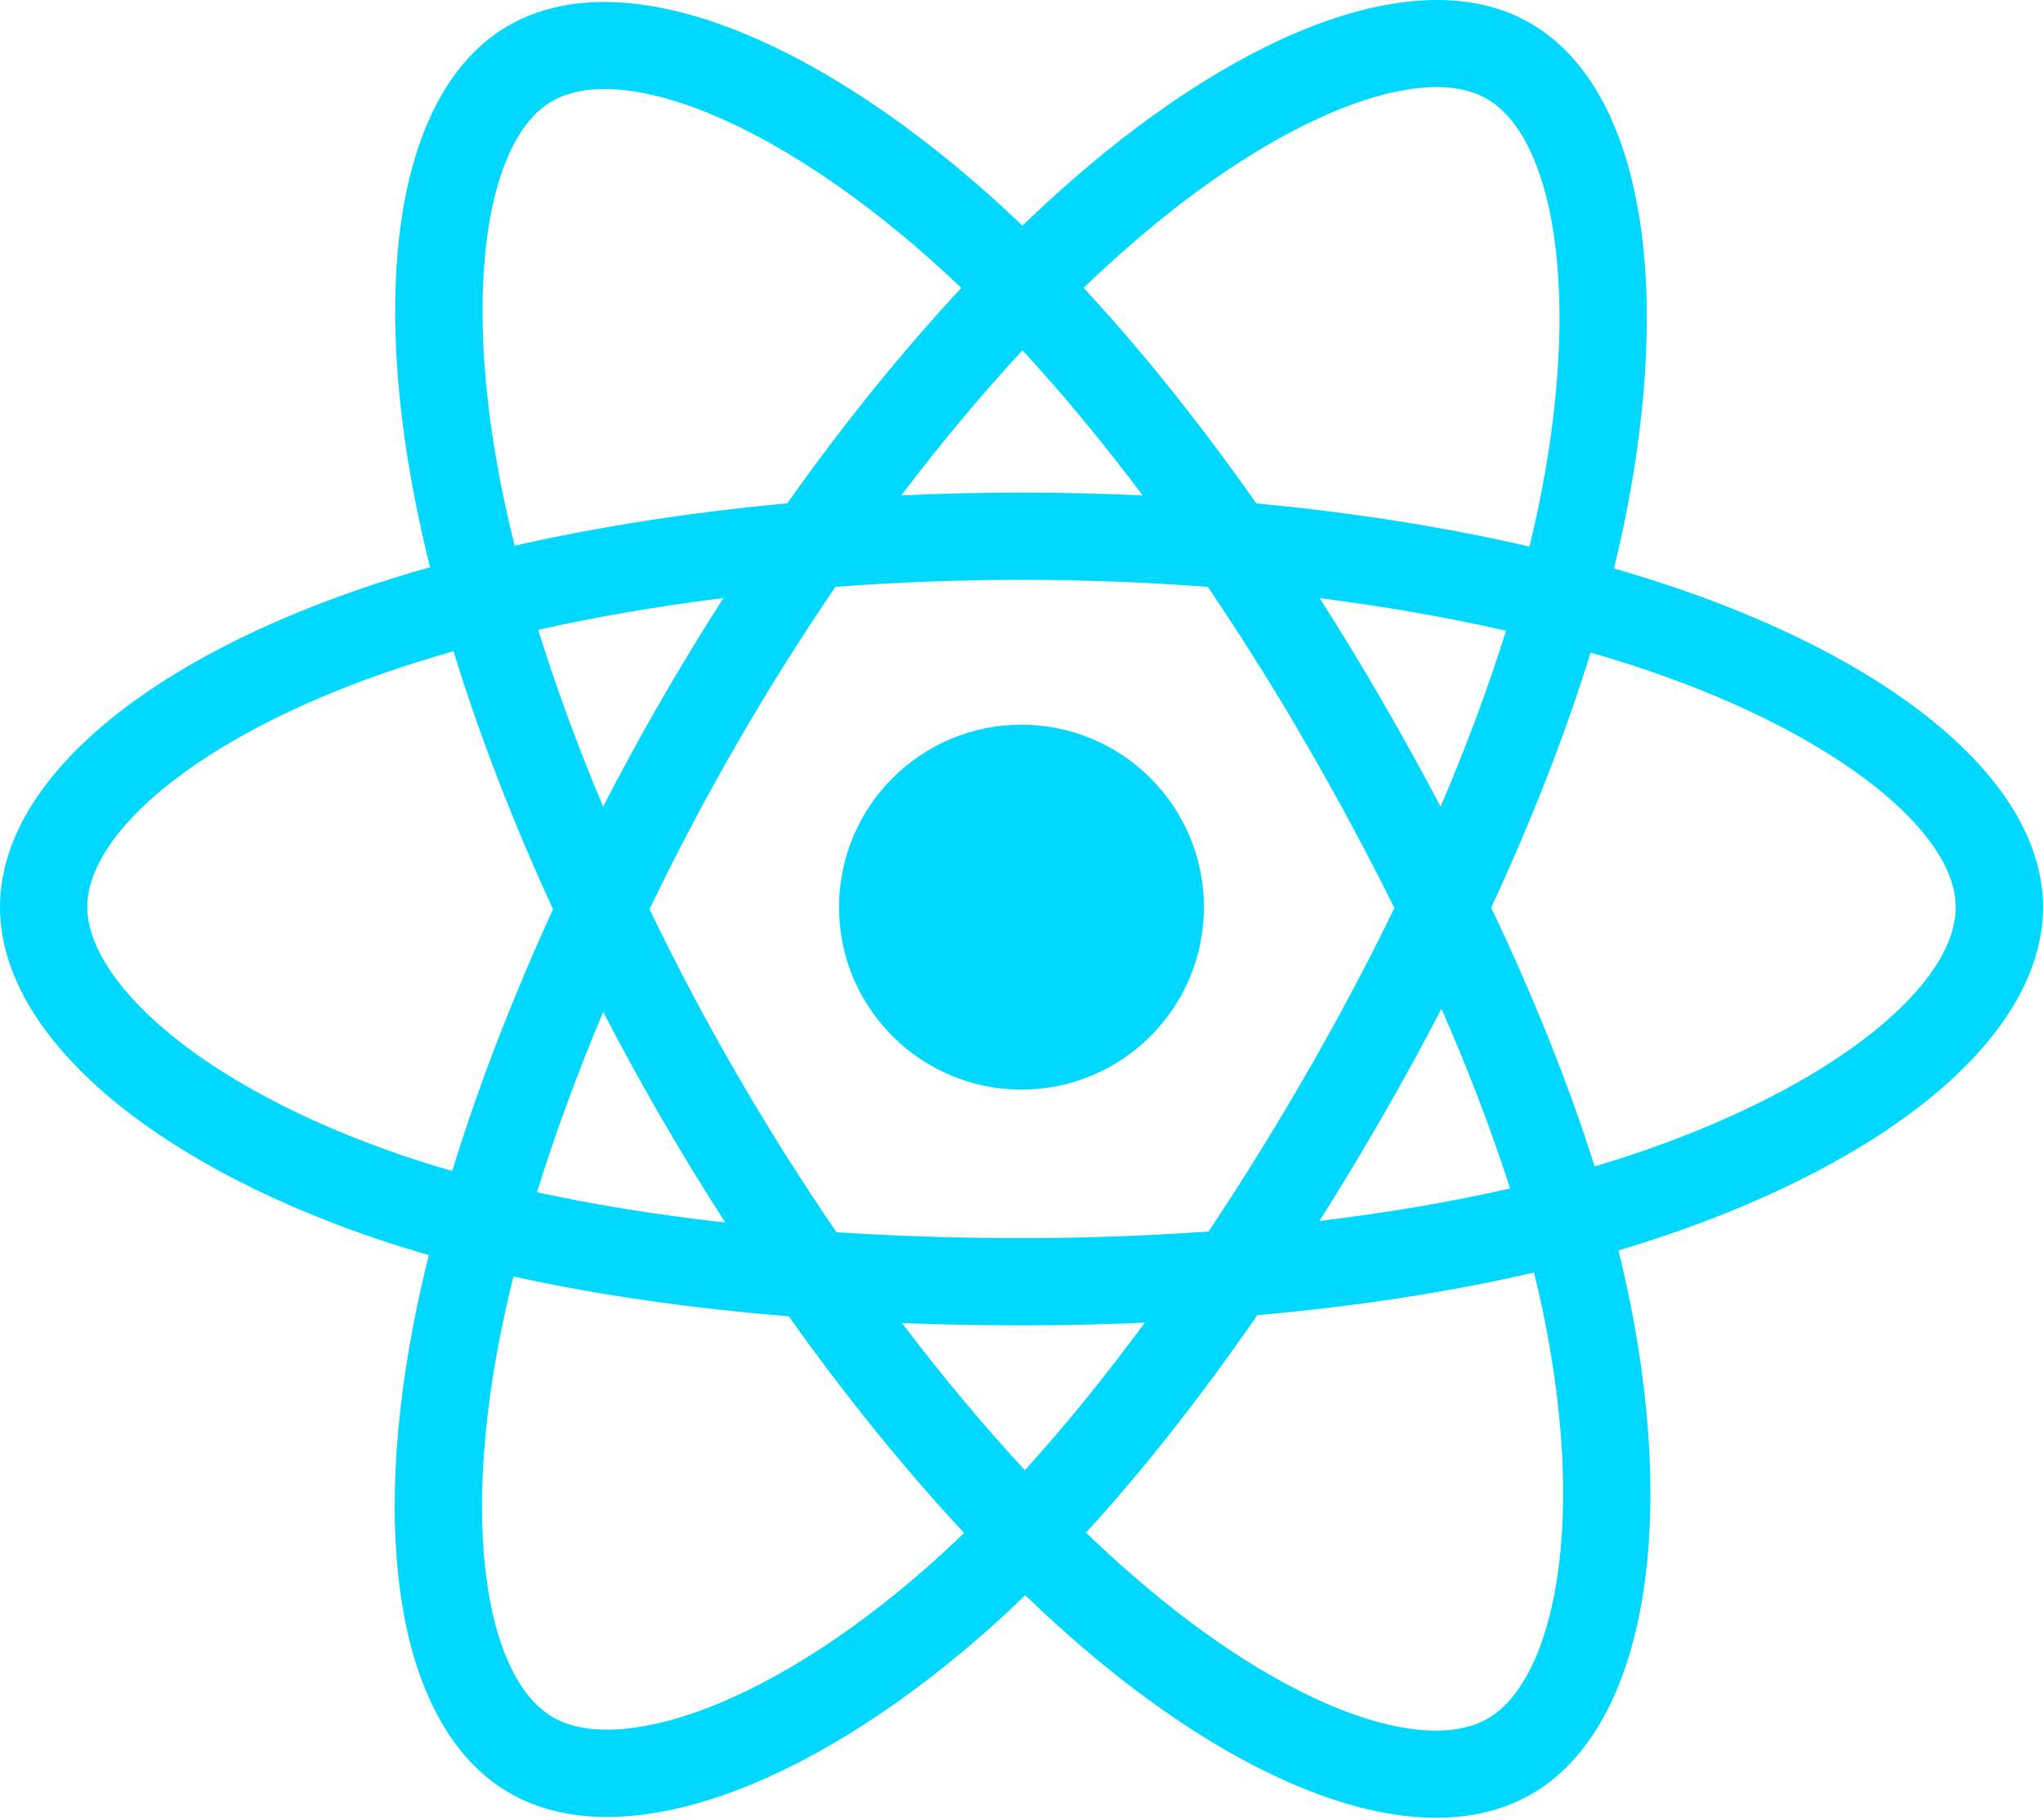
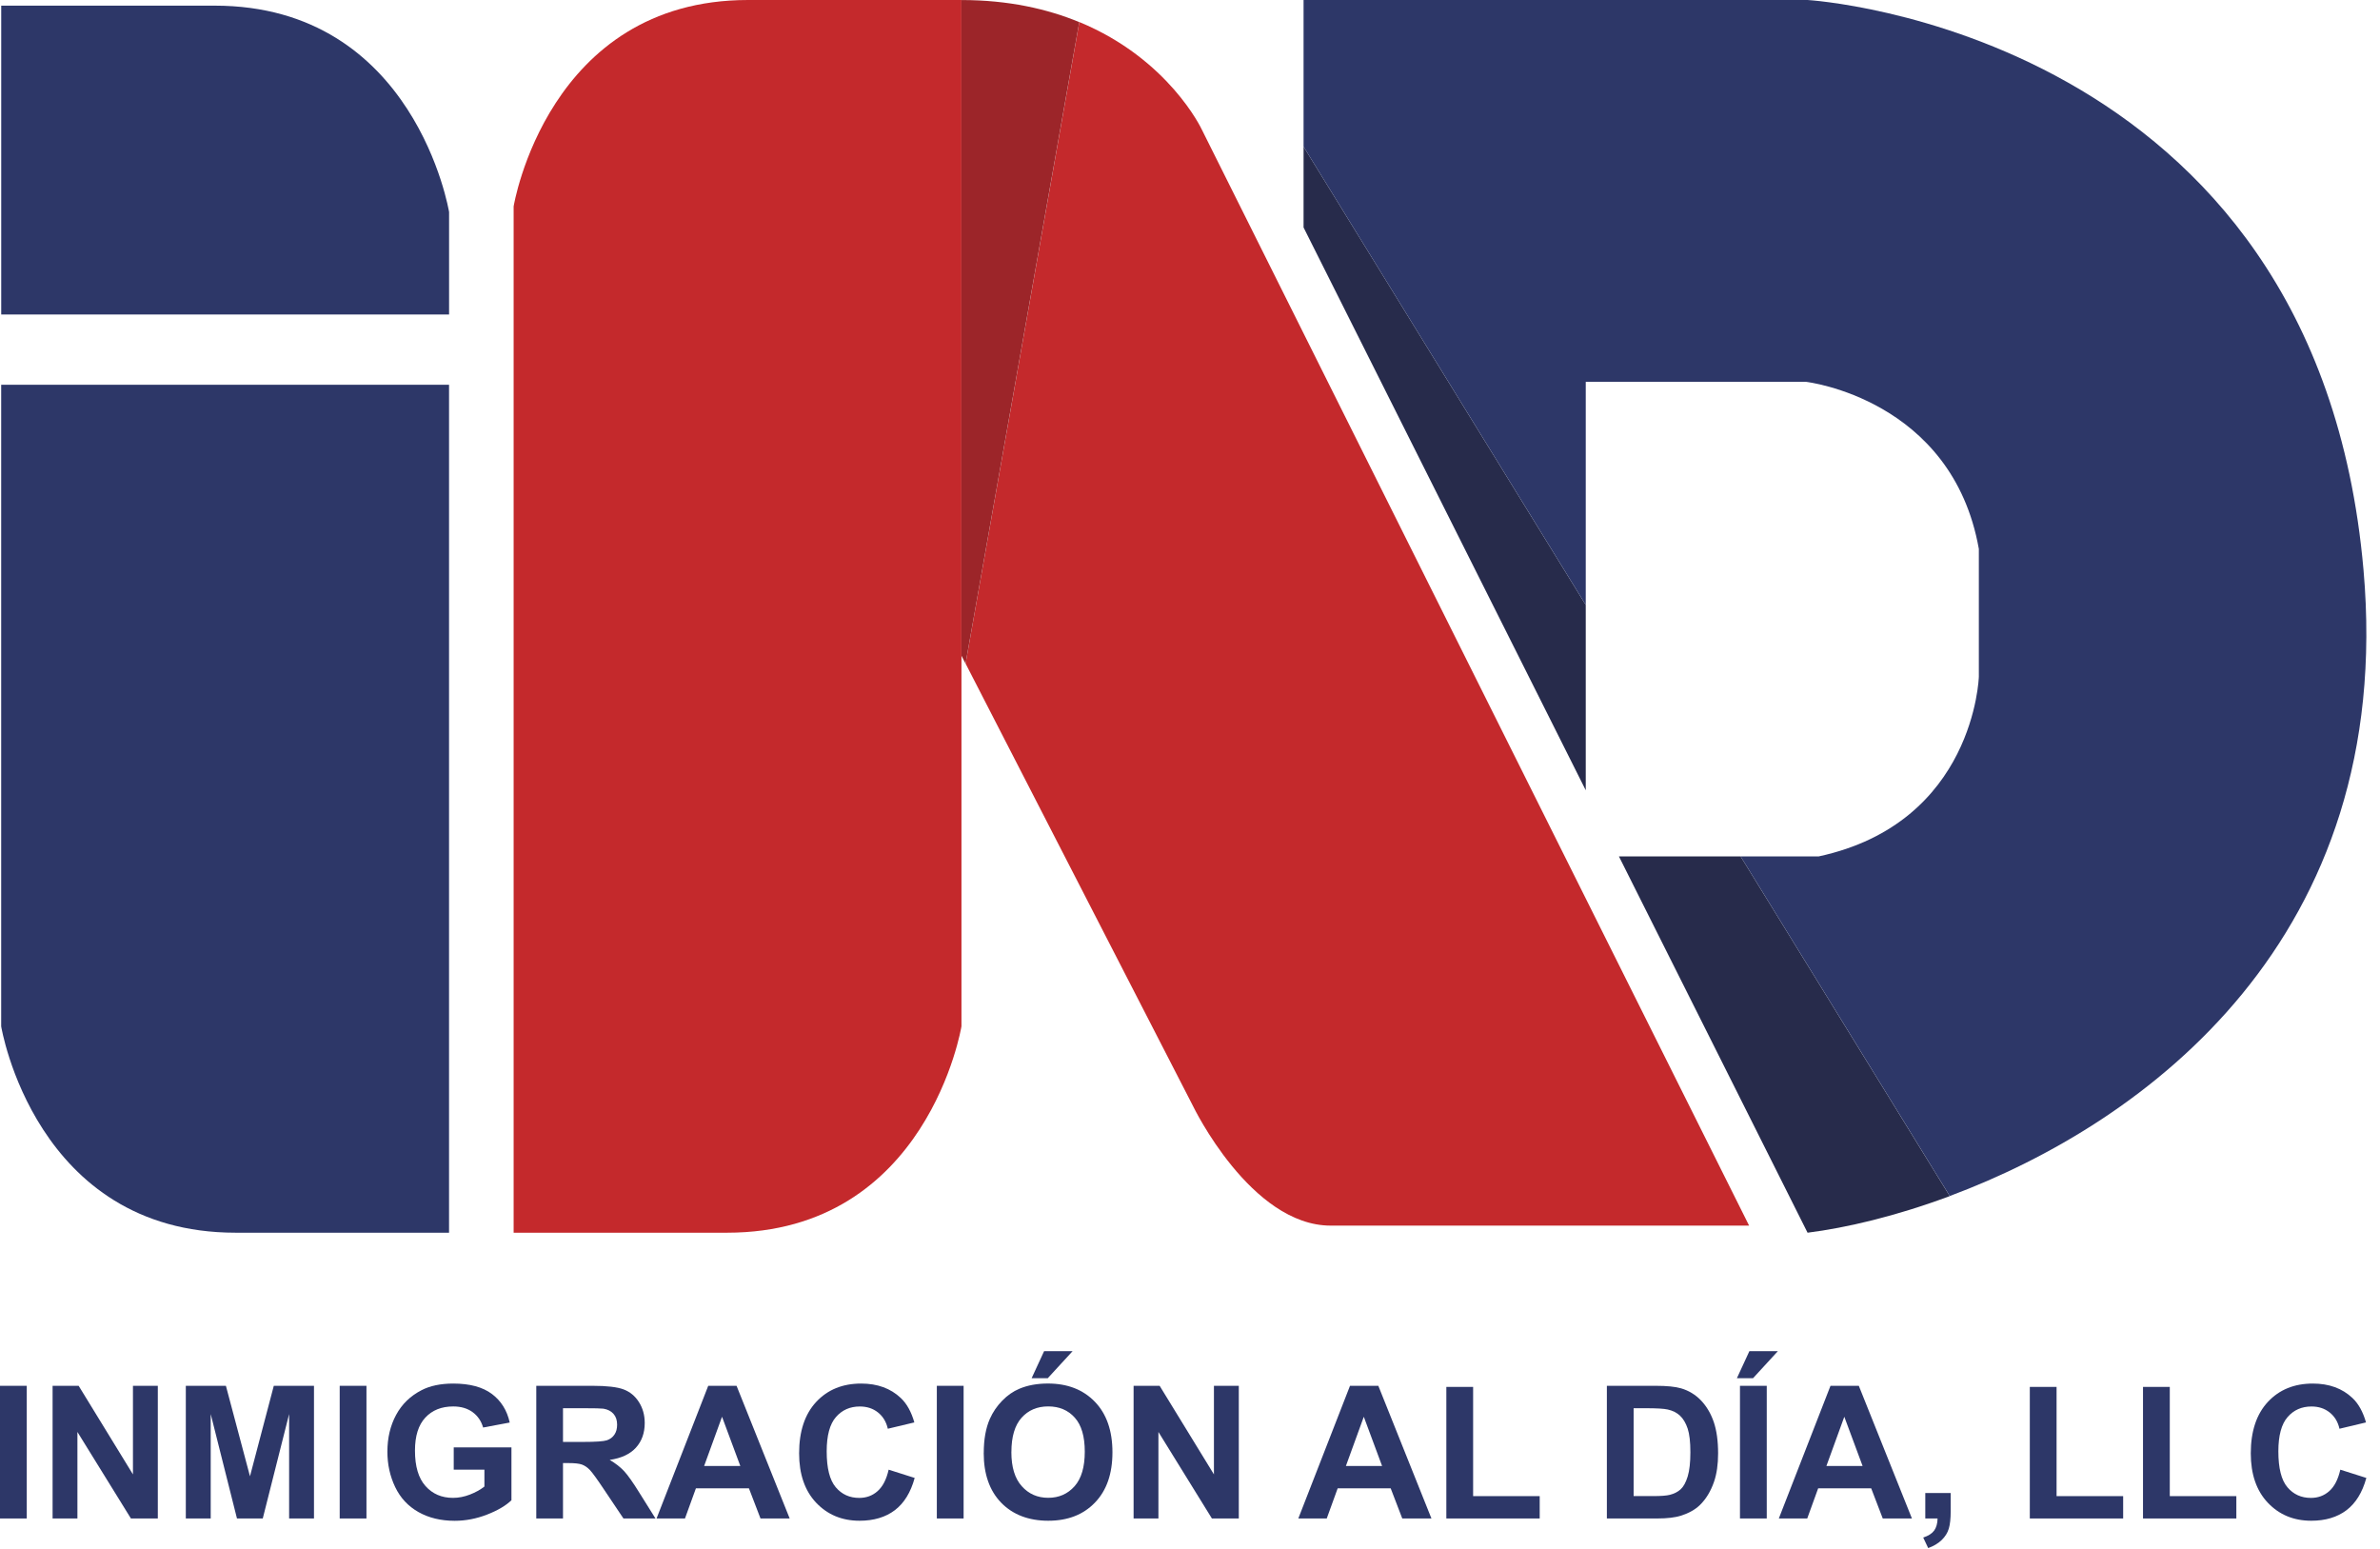
- <svg xmlns="http://www.w3.org/2000/svg" aria-hidden="true" role="img" class="iconify iconify--logos" width="35.93" height="32" preserveAspectRatio="xMidYMid meet" viewBox="0 0 256 228">
-   <path fill="#00D8FF" d="M210.483 73.824a171.49 171.49 0 0 0-8.24-2.597c.465-1.9.893-3.777 1.273-5.621c6.238-30.281 2.16-54.676-11.769-62.708c-13.355-7.7-35.196.329-57.254 19.526a171.23 171.23 0 0 0-6.375 5.848a155.866 155.866 0 0 0-4.241-3.917C100.759 3.829 77.587-4.822 63.673 3.233C50.33 10.957 46.379 33.89 51.995 62.588a170.974 170.974 0 0 0 1.892 8.48c-3.28.932-6.445 1.924-9.474 2.98C17.309 83.498 0 98.307 0 113.668c0 15.865 18.582 31.778 46.812 41.427a145.52 145.52 0 0 0 6.921 2.165a167.467 167.467 0 0 0-2.01 9.138c-5.354 28.2-1.173 50.591 12.134 58.266c13.744 7.926 36.812-.22 59.273-19.855a145.567 145.567 0 0 0 5.342-4.923a168.064 168.064 0 0 0 6.92 6.314c21.758 18.722 43.246 26.282 56.54 18.586c13.731-7.949 18.194-32.003 12.4-61.268a145.016 145.016 0 0 0-1.535-6.842c1.62-.48 3.21-.974 4.76-1.488c29.348-9.723 48.443-25.443 48.443-41.52c0-15.417-17.868-30.326-45.517-39.844Zm-6.365 70.984c-1.4.463-2.836.91-4.3 1.345c-3.24-10.257-7.612-21.163-12.963-32.432c5.106-11 9.31-21.767 12.459-31.957c2.619.758 5.16 1.557 7.61 2.4c23.69 8.156 38.14 20.213 38.14 29.504c0 9.896-15.606 22.743-40.946 31.14Zm-10.514 20.834c2.562 12.94 2.927 24.64 1.23 33.787c-1.524 8.219-4.59 13.698-8.382 15.893c-8.067 4.67-25.32-1.4-43.927-17.412a156.726 156.726 0 0 1-6.437-5.87c7.214-7.889 14.423-17.06 21.459-27.246c12.376-1.098 24.068-2.894 34.671-5.345a134.17 134.17 0 0 1 1.386 6.193ZM87.276 214.515c-7.882 2.783-14.16 2.863-17.955.675c-8.075-4.657-11.432-22.636-6.853-46.752a156.923 156.923 0 0 1 1.869-8.499c10.486 2.32 22.093 3.988 34.498 4.994c7.084 9.967 14.501 19.128 21.976 27.15a134.668 134.668 0 0 1-4.877 4.492c-9.933 8.682-19.886 14.842-28.658 17.94ZM50.35 144.747c-12.483-4.267-22.792-9.812-29.858-15.863c-6.35-5.437-9.555-10.836-9.555-15.216c0-9.322 13.897-21.212 37.076-29.293c2.813-.98 5.757-1.905 8.812-2.773c3.204 10.42 7.406 21.315 12.477 32.332c-5.137 11.18-9.399 22.249-12.634 32.792a134.718 134.718 0 0 1-6.318-1.979Zm12.378-84.26c-4.811-24.587-1.616-43.134 6.425-47.789c8.564-4.958 27.502 2.111 47.463 19.835a144.318 144.318 0 0 1 3.841 3.545c-7.438 7.987-14.787 17.08-21.808 26.988c-12.04 1.116-23.565 2.908-34.161 5.309a160.342 160.342 0 0 1-1.76-7.887Zm110.427 27.268a347.8 347.8 0 0 0-7.785-12.803c8.168 1.033 15.994 2.404 23.343 4.08c-2.206 7.072-4.956 14.465-8.193 22.045a381.151 381.151 0 0 0-7.365-13.322Zm-45.032-43.861c5.044 5.465 10.096 11.566 15.065 18.186a322.04 322.04 0 0 0-30.257-.006c4.974-6.559 10.069-12.652 15.192-18.18ZM82.802 87.83a323.167 323.167 0 0 0-7.227 13.238c-3.184-7.553-5.909-14.98-8.134-22.152c7.304-1.634 15.093-2.97 23.209-3.984a321.524 321.524 0 0 0-7.848 12.897Zm8.081 65.352c-8.385-.936-16.291-2.203-23.593-3.793c2.26-7.3 5.045-14.885 8.298-22.6a321.187 321.187 0 0 0 7.257 13.246c2.594 4.48 5.28 8.868 8.038 13.147Zm37.542 31.03c-5.184-5.592-10.354-11.779-15.403-18.433c4.902.192 9.899.29 14.978.29c5.218 0 10.376-.117 15.453-.343c-4.985 6.774-10.018 12.97-15.028 18.486Zm52.198-57.817c3.422 7.8 6.306 15.345 8.596 22.52c-7.422 1.694-15.436 3.058-23.88 4.071a382.417 382.417 0 0 0 7.859-13.026a347.403 347.403 0 0 0 7.425-13.565Zm-16.898 8.101a358.557 358.557 0 0 1-12.281 19.815a329.4 329.4 0 0 1-23.444.823c-7.967 0-15.716-.248-23.178-.732a310.202 310.202 0 0 1-12.513-19.846h.001a307.41 307.41 0 0 1-10.923-20.627a310.278 310.278 0 0 1 10.89-20.637l-.001.001a307.318 307.318 0 0 1 12.413-19.761c7.613-.576 15.42-.876 23.31-.876H128c7.926 0 15.743.303 23.354.883a329.357 329.357 0 0 1 12.335 19.695a358.489 358.489 0 0 1 11.036 20.54a329.472 329.472 0 0 1-11 20.722Zm22.56-122.124c8.572 4.944 11.906 24.881 6.52 51.026c-.344 1.668-.73 3.367-1.15 5.09c-10.622-2.452-22.155-4.275-34.23-5.408c-7.034-10.017-14.323-19.124-21.64-27.008a160.789 160.789 0 0 1 5.888-5.4c18.9-16.447 36.564-22.941 44.612-18.3ZM128 90.808c12.625 0 22.86 10.235 22.86 22.86s-10.235 22.86-22.86 22.86s-22.86-10.235-22.86-22.86s10.235-22.86 22.86-22.86Z" />
+ <svg xmlns="http://www.w3.org/2000/svg" width="123" height="80" viewBox="0 0 123 80" fill="none">
+   <path d="M89.956 44.258H83.668L93.416 63.703C95.415 63.452 97.985 62.848 100.765 61.812L89.956 44.258Z" fill="#272B4B" />
+   <path d="M67.369 7.578V11.754L81.953 40.839V31.262L67.369 7.578Z" fill="#272B4B" />
+   <path d="M122.148 29.458C119.702 1.543 93.416 0 93.416 0H67.369V7.578L81.953 31.26V19.733H93.344C93.344 19.733 100.889 20.604 102.268 28.367V34.97C102.268 34.97 102.05 42.515 93.997 44.256H89.956L100.765 61.807C110.896 58.03 123.819 48.508 122.148 29.454V29.458Z" fill="#2D3768" />
+   <path d="M0.063 0.29V16.253H23.209V10.958C23.209 10.958 21.468 0.292 11.093 0.292H0.066L0.063 0.29Z" fill="#2D3768" />
+   <path d="M23.207 63.703V19.882H0.061V53.038C0.061 53.038 1.802 63.703 12.177 63.703H23.205H23.207Z" fill="#2D3768" />
+   <path d="M38.662 0C28.287 0 26.545 10.665 26.545 10.665V63.703H37.573C47.948 63.703 49.689 53.038 49.689 53.038V0H38.662Z" fill="#C4292C" />
+   <path d="M62.1 6.674C62.1 6.674 60.398 3.046 55.781 1.139L49.903 34.293L61.663 57.171C61.663 57.171 64.637 63.337 68.774 63.337H90.395L62.1 6.674Z" fill="#C4292C" />
+   <path d="M55.486 2.793V2.784L55.779 1.143C54.136 0.465 52.128 0.002 49.689 0.002V33.885L49.901 34.297L55.484 2.795L55.486 2.793Z" fill="#9C2529" />
+   <path d="M0 78.471V71.615H1.383V78.471H0Z" fill="#2D3768" />
+   <path d="M2.718 78.471V71.615H4.065L6.871 76.193V71.615H8.156V78.471H6.766L4.001 74V78.471H2.716H2.718Z" fill="#2D3768" />
+   <path d="M9.603 78.471V71.615H11.675L12.919 76.291L14.15 71.615H16.227V78.471H14.942V73.075L13.58 78.471H12.247L10.89 73.075V78.471H9.605H9.603Z" fill="#2D3768" />
+   <path d="M17.556 78.471V71.615H18.939V78.471H17.556Z" fill="#2D3768" />
+   <path d="M23.449 75.95V74.796H26.432V77.528C26.142 77.809 25.721 78.056 25.171 78.27C24.621 78.484 24.062 78.591 23.5 78.591C22.782 78.591 22.158 78.44 21.625 78.139C21.093 77.838 20.691 77.408 20.423 76.847C20.155 76.286 20.021 75.678 20.021 75.021C20.021 74.307 20.172 73.672 20.471 73.118C20.77 72.564 21.208 72.139 21.785 71.842C22.223 71.615 22.771 71.499 23.425 71.499C24.276 71.499 24.942 71.678 25.419 72.034C25.897 72.392 26.205 72.885 26.343 73.513L24.968 73.771C24.872 73.435 24.689 73.168 24.422 72.974C24.156 72.78 23.822 72.682 23.423 72.682C22.819 72.682 22.337 72.874 21.981 73.258C21.623 73.642 21.446 74.209 21.446 74.964C21.446 75.778 21.627 76.389 21.99 76.795C22.352 77.201 22.825 77.406 23.412 77.406C23.702 77.406 23.993 77.349 24.285 77.236C24.577 77.122 24.826 76.985 25.035 76.821V75.95H23.449Z" fill="#2D3768" />
+   <path d="M27.715 78.471V71.615H30.627C31.361 71.615 31.893 71.676 32.225 71.8C32.556 71.923 32.822 72.143 33.021 72.457C33.22 72.771 33.32 73.131 33.32 73.537C33.32 74.052 33.169 74.475 32.866 74.811C32.563 75.145 32.111 75.357 31.509 75.444C31.808 75.619 32.054 75.811 32.251 76.02C32.445 76.23 32.709 76.601 33.038 77.133L33.876 78.471H32.22L31.219 76.978C30.863 76.444 30.621 76.11 30.49 75.97C30.359 75.832 30.219 75.737 30.073 75.684C29.927 75.632 29.694 75.608 29.377 75.608H29.096V78.471H27.712H27.715ZM29.098 74.515H30.121C30.785 74.515 31.199 74.486 31.365 74.43C31.531 74.373 31.66 74.277 31.753 74.139C31.847 74.002 31.893 73.832 31.893 73.624C31.893 73.393 31.832 73.208 31.707 73.066C31.583 72.924 31.411 72.835 31.186 72.797C31.075 72.782 30.736 72.773 30.176 72.773H29.096V74.513L29.098 74.515Z" fill="#2D3768" />
+   <path d="M40.809 78.471H39.303L38.705 76.913H35.965L35.4 78.471H33.931L36.602 71.615H38.066L40.811 78.471H40.809ZM38.26 75.758L37.315 73.214L36.39 75.758H38.26Z" fill="#2D3768" />
+   <path d="M45.929 75.95L47.271 76.376C47.066 77.124 46.724 77.681 46.246 78.043C45.768 78.405 45.159 78.588 44.424 78.588C43.514 78.588 42.766 78.276 42.179 77.657C41.592 77.035 41.299 76.184 41.299 75.106C41.299 73.965 41.594 73.079 42.183 72.446C42.772 71.814 43.547 71.499 44.507 71.499C45.345 71.499 46.028 71.748 46.551 72.243C46.863 72.536 47.097 72.957 47.254 73.507L45.883 73.834C45.803 73.478 45.633 73.197 45.375 72.992C45.118 72.787 44.806 72.684 44.437 72.684C43.928 72.684 43.516 72.867 43.2 73.232C42.883 73.596 42.724 74.187 42.724 75.003C42.724 75.87 42.879 76.487 43.191 76.856C43.503 77.225 43.909 77.408 44.406 77.408C44.775 77.408 45.092 77.292 45.355 77.057C45.62 76.823 45.812 76.454 45.925 75.953L45.929 75.95Z" fill="#2D3768" />
+   <path d="M48.416 78.471V71.615H49.8V78.471H48.416Z" fill="#2D3768" />
+   <path d="M50.841 75.084C50.841 74.386 50.946 73.801 51.155 73.326C51.31 72.976 51.524 72.662 51.794 72.385C52.065 72.108 52.36 71.901 52.68 71.768C53.108 71.587 53.599 71.497 54.158 71.497C55.168 71.497 55.975 71.811 56.582 72.438C57.188 73.064 57.492 73.936 57.492 75.051C57.492 76.166 57.19 77.024 56.588 77.65C55.986 78.276 55.183 78.588 54.175 78.588C53.167 78.588 52.344 78.276 51.742 77.657C51.14 77.035 50.839 76.177 50.839 75.086L50.841 75.084ZM52.268 75.038C52.268 75.815 52.447 76.404 52.807 76.803C53.165 77.205 53.621 77.403 54.173 77.403C54.725 77.403 55.176 77.205 55.532 76.808C55.886 76.411 56.062 75.813 56.062 75.019C56.062 74.225 55.89 73.646 55.545 73.26C55.2 72.874 54.742 72.68 54.173 72.68C53.603 72.68 53.143 72.876 52.794 73.267C52.445 73.659 52.27 74.249 52.27 75.036L52.268 75.038ZM53.315 71.222L53.961 69.823H55.434L54.149 71.222H53.315Z" fill="#2D3768" />
+   <path d="M58.585 78.471V71.615H59.931L62.737 76.193V71.615H64.022V78.471H62.632L59.868 74V78.471H58.583H58.585Z" fill="#2D3768" />
+   <path d="M73.976 78.471H72.47L71.872 76.913H69.132L68.567 78.471H67.098L69.769 71.615H71.233L73.978 78.471H73.976ZM71.427 75.758L70.482 73.214L69.557 75.758H71.427Z" fill="#2D3768" />
+   <path d="M74.748 78.471V71.672H76.132V77.316H79.573V78.471H74.746H74.748Z" fill="#2D3768" />
+   <path d="M83.044 71.615H85.575C86.144 71.615 86.581 71.659 86.88 71.746C87.281 71.864 87.626 72.075 87.914 72.376C88.2 72.68 88.418 73.048 88.569 73.487C88.717 73.926 88.793 74.465 88.793 75.108C88.793 75.673 88.724 76.158 88.584 76.568C88.412 77.067 88.167 77.471 87.849 77.779C87.609 78.012 87.283 78.196 86.875 78.326C86.57 78.422 86.162 78.471 85.649 78.471H83.044V71.615ZM84.427 72.773V77.314H85.462C85.848 77.314 86.127 77.292 86.299 77.249C86.524 77.192 86.71 77.098 86.858 76.963C87.006 76.828 87.126 76.607 87.22 76.302C87.314 75.994 87.36 75.577 87.36 75.047C87.36 74.517 87.314 74.111 87.22 73.827C87.126 73.544 86.995 73.321 86.827 73.162C86.659 73.003 86.445 72.896 86.186 72.839C85.992 72.795 85.614 72.773 85.049 72.773H84.427Z" fill="#2D3768" />
+   <path d="M89.764 71.222L90.41 69.823H91.883L90.598 71.222H89.764ZM89.923 78.471V71.615H91.307V78.471H89.923Z" fill="#2D3768" />
+   <path d="M98.808 78.471H97.302L96.705 76.913H93.964L93.399 78.471H91.931L94.601 71.615H96.065L98.81 78.471H98.808ZM96.26 75.758L95.315 73.214L94.39 75.758H96.26Z" fill="#2D3768" />
+   <path d="M99.5 77.157H100.813V78.097C100.813 78.477 100.781 78.778 100.715 78.996C100.65 79.217 100.525 79.413 100.344 79.588C100.163 79.762 99.93 79.9 99.65 80L99.393 79.457C99.659 79.369 99.847 79.249 99.958 79.097C100.069 78.944 100.131 78.734 100.135 78.471H99.5V77.157Z" fill="#2D3768" />
+   <path d="M104.902 78.471V71.672H106.285V77.316H109.726V78.471H104.9H104.902Z" fill="#2D3768" />
+   <path d="M110.752 78.471V71.672H112.136V77.316H115.576V78.471H110.75H110.752Z" fill="#2D3768" />
+   <path d="M120.952 75.95L122.294 76.376C122.089 77.124 121.747 77.681 121.269 78.043C120.791 78.405 120.182 78.588 119.447 78.588C118.537 78.588 117.789 78.276 117.202 77.657C116.615 77.035 116.322 76.184 116.322 75.106C116.322 73.965 116.617 73.079 117.206 72.446C117.795 71.814 118.57 71.499 119.53 71.499C120.368 71.499 121.05 71.748 121.574 72.243C121.886 72.536 122.12 72.957 122.277 73.507L120.906 73.834C120.826 73.478 120.656 73.197 120.398 72.992C120.141 72.787 119.829 72.684 119.46 72.684C118.951 72.684 118.539 72.867 118.223 73.232C117.906 73.596 117.747 74.187 117.747 75.003C117.747 75.87 117.902 76.487 118.214 76.856C118.526 77.225 118.932 77.408 119.429 77.408C119.798 77.408 120.114 77.292 120.378 77.057C120.642 76.823 120.834 76.454 120.948 75.953L120.952 75.95Z" fill="#2D3768" />
</svg>
